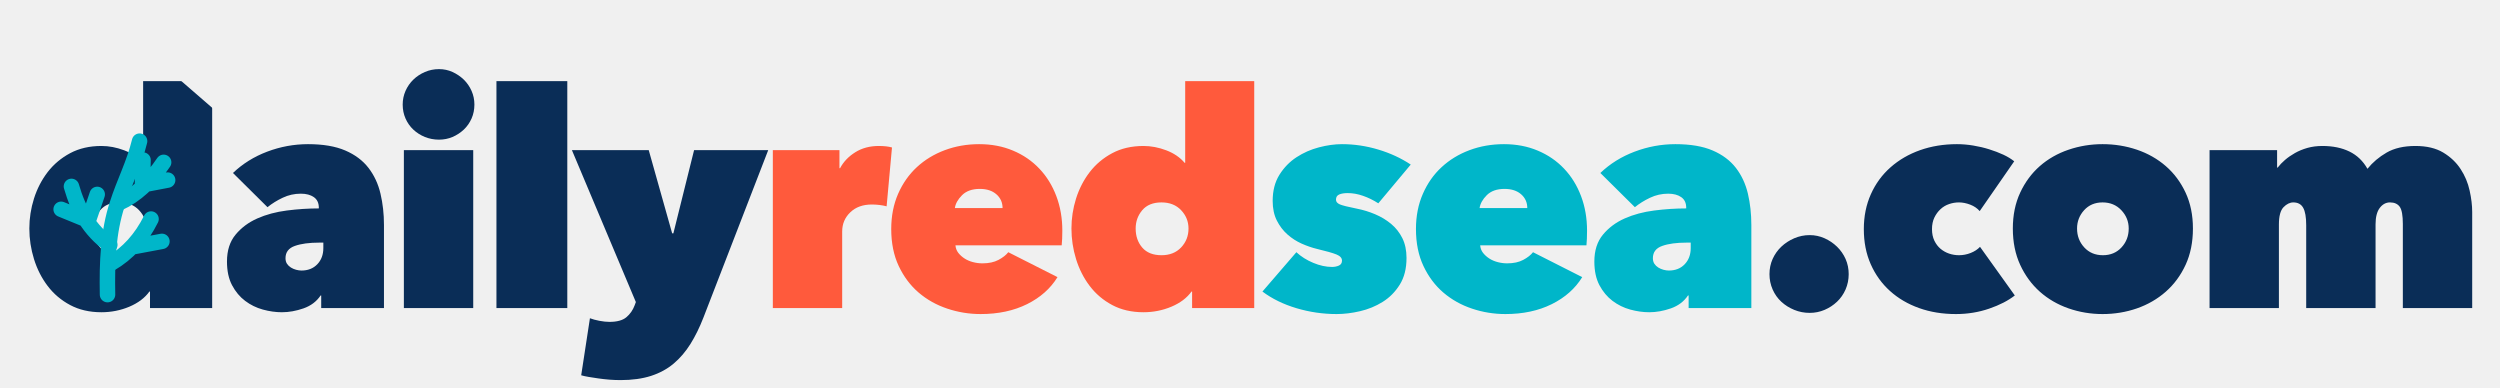
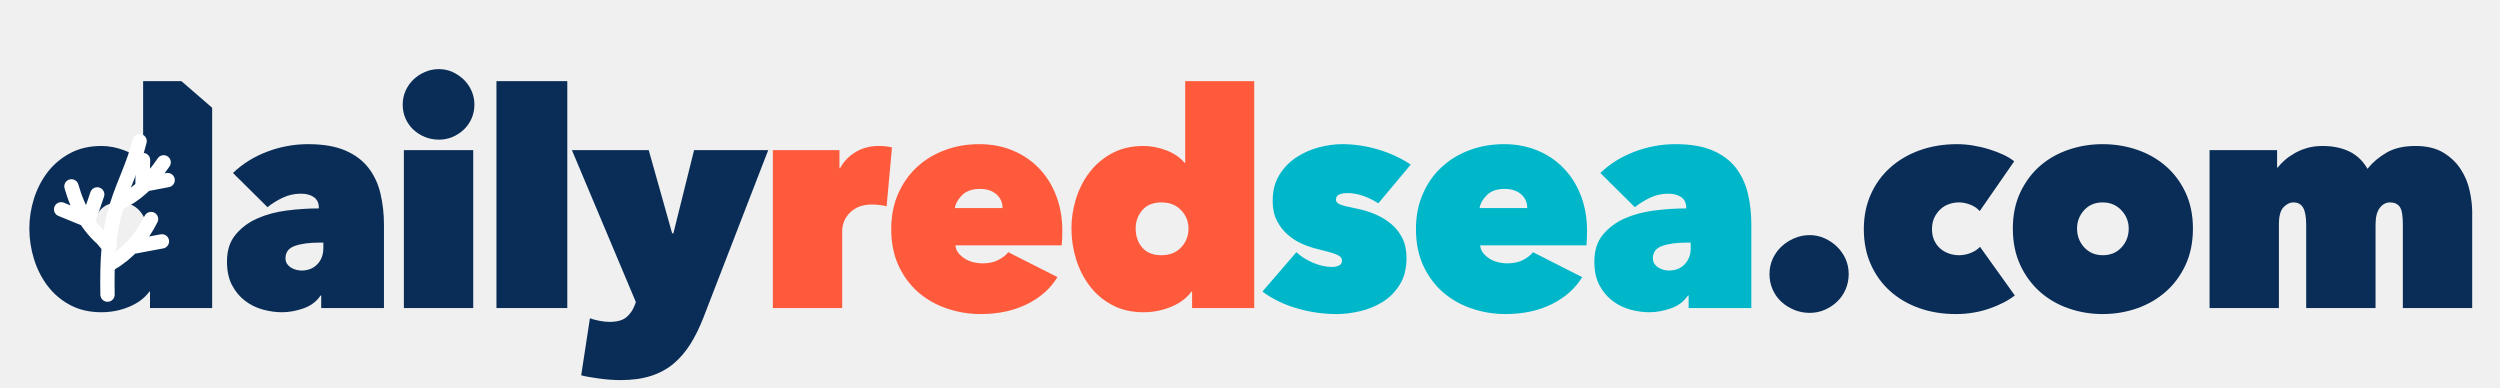
<svg xmlns="http://www.w3.org/2000/svg" viewBox="0 0 633 98" role="img" aria-labelledby="title">
  <defs>
    <mask id="opening-d-cut">
      <rect width="100%" height="100%" fill="#fff" />
      <path d="M43 18H58V31Z" fill="#000" />
    </mask>
+     <g id="coral-strokes">
+       <path d="M30.5 68 C30.4 62.3 30.6 57.1 32.2 52.2 C33.4 48.4 35.1 45.3 36.1 41.2" />
+       <path d="M30.9 59.3 C27.4 56.8 25.4 53.3 24.2 49.1 M26.8 54.9 L22.4 53.1 M27.1 55.2 L28.7 50.5" />
+       <path d="M32.5 52 C35.4 50.7 38 48.3 40.3 44.9 M36.6 48.9 L36.7 44.5 M36.8 48.8 L41 48" />
+       <path d="M31 62.6 C34.1 60.8 36.4 58.2 38.1 54.8 M35.2 59.6 L40 58.7" />
+     </g>
  </defs>
  <path fill="#0A2D57" mask="url(#opening-d-cut)" d="M7.43 57.86 Q7.43 53.98 8.61 50.26 Q9.79 46.54 12.07 43.57 Q14.35 40.61 17.77 38.78 Q21.19 36.96 25.67 36.96 Q28.56 36.96 31.45 38.06 Q34.34 39.16 36.08 41.22 L36.24 41.22 L36.24 20.54 L53.72 20.54 L53.72 78.00 L37.98 78.00 L37.98 73.82 L37.83 73.82 Q36.08 76.25 32.74 77.66 Q29.40 79.06 25.67 79.06 Q21.19 79.06 17.77 77.24 Q14.35 75.42 12.07 72.41 Q9.79 69.41 8.61 65.61 Q7.43 61.81 7.43 57.86 Z M23.70 57.86 Q23.70 60.75 25.37 62.69 Q27.04 64.62 30.23 64.62 Q33.35 64.62 35.21 62.65 Q37.07 60.67 37.07 57.86 Q37.07 55.20 35.21 53.22 Q33.35 51.25 30.23 51.25 Q27.04 51.25 25.37 53.22 Q23.70 55.20 23.70 57.86 Z M80.88 61.43 Q77.00 61.43 74.65 62.27 Q72.29 63.10 72.29 65.38 Q72.29 66.22 72.67 66.79 Q73.05 67.36 73.66 67.74 Q74.27 68.12 74.99 68.31 Q75.71 68.50 76.32 68.50 Q78.83 68.50 80.35 66.90 Q81.87 65.31 81.87 62.80 L81.87 61.43 Z M80.73 52.62 Q80.73 50.79 79.47 49.92 Q78.22 49.04 76.17 49.04 Q73.73 49.04 71.57 50.07 Q69.40 51.10 67.73 52.46 L58.99 43.80 Q62.64 40.30 67.65 38.40 Q72.67 36.50 77.99 36.50 Q83.69 36.50 87.41 38.10 Q91.14 39.70 93.30 42.51 Q95.47 45.32 96.34 49.04 Q97.22 52.77 97.22 56.95 L97.22 78.00 L81.33 78.00 L81.33 74.81 L81.18 74.81 Q79.66 77.09 76.85 78.08 Q74.04 79.06 71.38 79.06 Q69.02 79.06 66.55 78.38 Q64.08 77.70 62.07 76.18 Q60.05 74.66 58.76 72.22 Q57.47 69.79 57.47 66.22 Q57.47 62.04 59.64 59.42 Q61.80 56.80 65.15 55.31 Q68.49 53.83 72.63 53.30 Q76.77 52.77 80.73 52.77 Z M102.26 38.02 L119.82 38.02 L119.82 78.00 L102.26 78.00 Z M101.96 26.47 Q101.96 24.65 102.68 23.01 Q103.40 21.38 104.66 20.16 Q105.91 18.95 107.58 18.23 Q109.26 17.50 111.16 17.50 Q112.98 17.50 114.58 18.23 Q116.17 18.95 117.43 20.16 Q118.68 21.38 119.40 23.01 Q120.12 24.65 120.12 26.47 Q120.12 28.37 119.40 30.01 Q118.68 31.64 117.43 32.82 Q116.17 34.00 114.58 34.68 Q112.98 35.36 111.16 35.36 Q109.26 35.36 107.58 34.68 Q105.91 34.00 104.66 32.82 Q103.40 31.64 102.68 30.01 Q101.96 28.37 101.96 26.47 Z M125.70 20.54 L143.64 20.54 L143.64 78.00 L125.70 78.00 Z M161.00 76.48 L144.81 38.02 L164.26 38.02 L170.19 59.08 L170.50 59.08 L175.74 38.02 L194.51 38.02 L178.10 80.43 Q176.65 84.16 174.83 87.08 Q173.00 90.01 170.57 92.06 Q168.14 94.11 164.83 95.18 Q161.53 96.24 157.12 96.24 Q155.75 96.24 154.31 96.13 Q152.86 96.01 151.53 95.82 Q150.20 95.63 149.06 95.44 Q147.92 95.25 147.16 95.02 L149.37 80.58 Q150.36 80.96 151.76 81.23 Q153.17 81.50 154.31 81.50 Q157.20 81.50 158.60 80.32 Q160.01 79.14 160.69 77.32 Z" />
  <path fill="#FF5A3C" d="M195.68 38.02 L212.55 38.02 L212.55 42.58 L212.71 42.58 Q214.00 40.15 216.54 38.56 Q219.09 36.96 222.51 36.96 Q224.56 36.96 225.85 37.34 L224.49 52.24 Q223.65 52.01 222.62 51.89 Q221.60 51.78 220.76 51.78 Q217.34 51.78 215.29 53.76 Q213.24 55.73 213.24 58.62 L213.24 78.00 L195.68 78.00 Z M253.85 52.69 Q253.85 50.56 252.29 49.20 Q250.74 47.83 248.08 47.83 Q245.19 47.83 243.59 49.42 Q242.00 51.02 241.77 52.69 Z M268.98 58.39 Q268.98 59.38 268.94 60.41 Q268.90 61.43 268.82 62.12 L241.92 62.12 Q242.00 63.18 242.64 64.02 Q243.29 64.85 244.24 65.46 Q245.19 66.07 246.37 66.37 Q247.54 66.68 248.76 66.68 Q251.19 66.68 252.83 65.80 Q254.46 64.93 255.30 63.86 L267.76 70.17 Q265.10 74.50 260.05 77.01 Q254.99 79.52 248.30 79.52 Q243.97 79.52 239.87 78.15 Q235.76 76.78 232.61 74.09 Q229.46 71.39 227.56 67.36 Q225.66 63.33 225.66 58.01 Q225.66 53.07 227.40 49.08 Q229.15 45.09 232.15 42.32 Q235.16 39.54 239.22 38.02 Q243.29 36.50 247.92 36.50 Q252.64 36.50 256.51 38.14 Q260.39 39.77 263.16 42.70 Q265.94 45.62 267.46 49.65 Q268.98 53.68 268.98 58.39 Z M271.29 57.86 Q271.29 53.98 272.46 50.26 Q273.64 46.54 275.92 43.57 Q278.20 40.61 281.62 38.78 Q285.04 36.96 289.53 36.96 Q292.41 36.96 295.30 38.06 Q298.19 39.16 299.94 41.22 L300.09 41.22 L300.09 20.54 L317.57 20.54 L317.57 78.00 L301.84 78.00 L301.84 73.82 L301.69 73.82 Q299.94 76.25 296.59 77.66 Q293.25 79.06 289.53 79.06 Q285.04 79.06 281.62 77.24 Q278.20 75.42 275.92 72.41 Q273.64 69.41 272.46 65.61 Q271.29 61.81 271.29 57.86 Z M287.55 57.86 Q287.55 60.75 289.22 62.69 Q290.89 64.62 294.09 64.62 Q297.20 64.62 299.06 62.65 Q300.93 60.67 300.93 57.86 Q300.93 55.20 299.06 53.22 Q297.20 51.25 294.09 51.25 Q290.89 51.25 289.22 53.22 Q287.55 55.20 287.55 57.86 Z" />
  <path fill="#00B6C9" d="M356.13 65.31 Q356.13 69.34 354.42 72.07 Q352.71 74.81 350.09 76.44 Q347.47 78.08 344.35 78.80 Q341.24 79.52 338.42 79.52 Q333.26 79.52 328.28 78.04 Q323.30 76.56 319.65 73.82 L328.24 63.86 Q330.06 65.54 332.53 66.56 Q335.00 67.59 337.28 67.59 Q338.20 67.59 338.99 67.25 Q339.79 66.90 339.79 65.99 Q339.79 65.00 338.39 64.43 Q336.98 63.86 333.48 63.03 Q331.58 62.57 329.61 61.70 Q327.63 60.82 326.00 59.38 Q324.36 57.94 323.30 55.85 Q322.24 53.76 322.24 50.87 Q322.24 46.99 323.95 44.26 Q325.66 41.52 328.28 39.81 Q330.90 38.10 333.98 37.30 Q337.06 36.50 339.79 36.50 Q344.43 36.50 348.99 37.87 Q353.55 39.24 357.20 41.67 L348.99 51.48 Q347.09 50.26 345.11 49.58 Q343.14 48.89 341.24 48.89 Q339.94 48.89 339.11 49.23 Q338.27 49.58 338.27 50.56 Q338.27 51.32 339.22 51.74 Q340.17 52.16 343.59 52.84 Q345.95 53.30 348.19 54.25 Q350.43 55.20 352.22 56.68 Q354.00 58.16 355.07 60.29 Q356.13 62.42 356.13 65.31 Z M386.71 52.69 Q386.71 50.56 385.16 49.20 Q383.60 47.83 380.94 47.83 Q378.05 47.83 376.45 49.42 Q374.86 51.02 374.63 52.69 Z M401.84 58.39 Q401.84 59.38 401.80 60.41 Q401.76 61.43 401.69 62.12 L374.78 62.12 Q374.86 63.18 375.50 64.02 Q376.15 64.85 377.10 65.46 Q378.05 66.07 379.23 66.37 Q380.41 66.68 381.62 66.68 Q384.05 66.68 385.69 65.80 Q387.32 64.93 388.16 63.86 L400.62 70.17 Q397.96 74.50 392.91 77.01 Q387.85 79.52 381.17 79.52 Q376.83 79.52 372.73 78.15 Q368.63 76.78 365.47 74.09 Q362.32 71.39 360.42 67.36 Q358.52 63.33 358.52 58.01 Q358.52 53.07 360.27 49.08 Q362.01 45.09 365.02 42.32 Q368.02 39.54 372.08 38.02 Q376.15 36.50 380.79 36.50 Q385.50 36.50 389.37 38.14 Q393.25 39.77 396.02 42.70 Q398.80 45.62 400.32 49.65 Q401.84 53.68 401.84 58.39 Z M427.10 61.43 Q423.22 61.43 420.87 62.27 Q418.51 63.10 418.51 65.38 Q418.51 66.22 418.89 66.79 Q419.27 67.36 419.88 67.74 Q420.49 68.12 421.21 68.31 Q421.93 68.50 422.54 68.50 Q425.05 68.50 426.57 66.90 Q428.09 65.31 428.09 62.80 L428.09 61.43 Z M426.95 52.62 Q426.95 50.79 425.69 49.92 Q424.44 49.04 422.39 49.04 Q419.96 49.04 417.79 50.07 Q415.62 51.10 413.95 52.46 L405.21 43.80 Q408.86 40.30 413.88 38.40 Q418.89 36.50 424.21 36.50 Q429.91 36.50 433.64 38.10 Q437.36 39.70 439.53 42.51 Q441.69 45.32 442.57 49.04 Q443.44 52.77 443.44 56.95 L443.44 78.00 L427.56 78.00 L427.56 74.81 L427.40 74.81 Q425.88 77.09 423.07 78.08 Q420.26 79.06 417.60 79.06 Q415.24 79.06 412.77 78.38 Q410.30 77.70 408.29 76.18 Q406.28 74.66 404.98 72.22 Q403.69 69.79 403.69 66.22 Q403.69 62.04 405.86 59.42 Q408.02 56.80 411.37 55.31 Q414.71 53.83 418.85 53.30 Q423.00 52.77 426.95 52.77 Z" />
  <path fill="#0A2D57" d="M448.03 69.41 Q448.03 67.36 448.83 65.57 Q449.63 63.79 451.03 62.46 Q452.44 61.13 454.30 60.33 Q456.16 59.53 458.21 59.53 Q460.19 59.53 461.98 60.33 Q463.76 61.13 465.13 62.46 Q466.50 63.79 467.30 65.57 Q468.09 67.36 468.09 69.41 Q468.09 71.46 467.30 73.29 Q466.50 75.11 465.13 76.40 Q463.76 77.70 461.98 78.46 Q460.19 79.22 458.21 79.22 Q456.16 79.22 454.30 78.46 Q452.44 77.70 451.03 76.40 Q449.63 75.11 448.83 73.29 Q448.03 71.46 448.03 69.41 Z M495.26 79.52 Q490.16 79.52 485.91 78.00 Q481.65 76.48 478.54 73.67 Q475.42 70.86 473.67 66.90 Q471.92 62.95 471.92 58.01 Q471.92 53.15 473.71 49.16 Q475.50 45.17 478.69 42.36 Q481.88 39.54 486.17 38.02 Q490.47 36.50 495.48 36.50 Q497.54 36.50 499.63 36.85 Q501.72 37.19 503.65 37.80 Q505.59 38.40 507.23 39.16 Q508.86 39.92 510.00 40.84 L501.26 53.45 Q500.35 52.39 498.87 51.82 Q497.38 51.25 496.02 51.25 Q494.72 51.25 493.51 51.67 Q492.29 52.08 491.34 52.96 Q490.39 53.83 489.78 55.09 Q489.18 56.34 489.18 58.01 Q489.18 59.68 489.78 60.94 Q490.39 62.19 491.34 62.99 Q492.29 63.79 493.51 64.21 Q494.72 64.62 496.02 64.62 Q497.54 64.62 498.98 64.05 Q500.42 63.48 501.34 62.50 L510.15 74.81 Q507.64 76.78 503.65 78.15 Q499.66 79.52 495.26 79.52 Z M555.25 57.86 Q555.25 63.03 553.39 67.06 Q551.53 71.08 548.37 73.86 Q545.22 76.63 541.08 78.08 Q536.93 79.52 532.37 79.52 Q527.89 79.52 523.75 78.08 Q519.61 76.63 516.49 73.86 Q513.37 71.08 511.51 67.06 Q509.65 63.03 509.65 57.86 Q509.65 52.77 511.51 48.78 Q513.37 44.79 516.49 42.05 Q519.61 39.32 523.75 37.91 Q527.89 36.50 532.37 36.50 Q536.93 36.50 541.08 37.91 Q545.22 39.32 548.37 42.05 Q551.53 44.79 553.39 48.78 Q555.25 52.77 555.25 57.86 Z M532.37 51.25 Q529.49 51.25 527.70 53.22 Q525.91 55.20 525.91 57.86 Q525.91 60.67 527.74 62.65 Q529.56 64.62 532.45 64.62 Q535.34 64.62 537.16 62.65 Q538.99 60.67 538.99 57.86 Q538.99 55.20 537.12 53.22 Q535.26 51.25 532.37 51.25 Z M583.93 78.00 L583.93 57.02 Q583.93 53.98 583.17 52.62 Q582.41 51.25 580.66 51.25 Q579.37 51.25 578.19 52.46 Q577.02 53.68 577.02 56.80 L577.02 78.00 L559.46 78.00 L559.46 38.02 L576.56 38.02 L576.56 42.43 L576.71 42.43 Q577.47 41.44 578.57 40.49 Q579.68 39.54 581.08 38.75 Q582.49 37.95 584.24 37.45 Q585.98 36.96 588.04 36.96 Q591.99 36.96 594.88 38.37 Q597.76 39.77 599.44 42.74 Q601.41 40.30 604.30 38.63 Q607.19 36.96 611.60 36.96 Q615.85 36.96 618.63 38.63 Q621.40 40.30 623.03 42.81 Q624.67 45.32 625.31 48.25 Q625.96 51.17 625.96 53.68 L625.96 78.00 L608.40 78.00 L608.40 56.72 Q608.40 53.45 607.61 52.35 Q606.81 51.25 605.14 51.25 Q603.62 51.25 602.55 52.65 Q601.49 54.06 601.49 56.80 L601.49 78.00 Z" />
-   <g transform="translate(-17 -24) scale(1.45)" fill="none" stroke="#00B6C9" stroke-width="2.7" stroke-linecap="round" stroke-linejoin="round">
-     <path d="M30.5 68 C30.4 62.3 30.6 57.1 32.2 52.2 C33.4 48.4 35.1 45.3 36.1 41.2" />
-     <path d="M30.9 59.3 C27.4 56.8 25.4 53.3 24.2 49.1 M26.8 54.9 L22.4 53.1 M27.1 55.2 L28.7 50.5" />
-     <path d="M32.5 52 C35.4 50.7 38 48.3 40.3 44.9 M36.6 48.9 L36.7 44.5 M36.8 48.8 L41 48" />
-     <path d="M31 62.6 C34.1 60.8 36.4 58.2 38.1 54.8 M35.2 59.6 L40 58.7" />
+   <g transform="translate(-17 -24) scale(1.45)" fill="none" stroke-linecap="round" stroke-linejoin="round">
+     <use href="#coral-strokes" stroke="#ffffff" stroke-width="2.5" />
  </g>
</svg>
